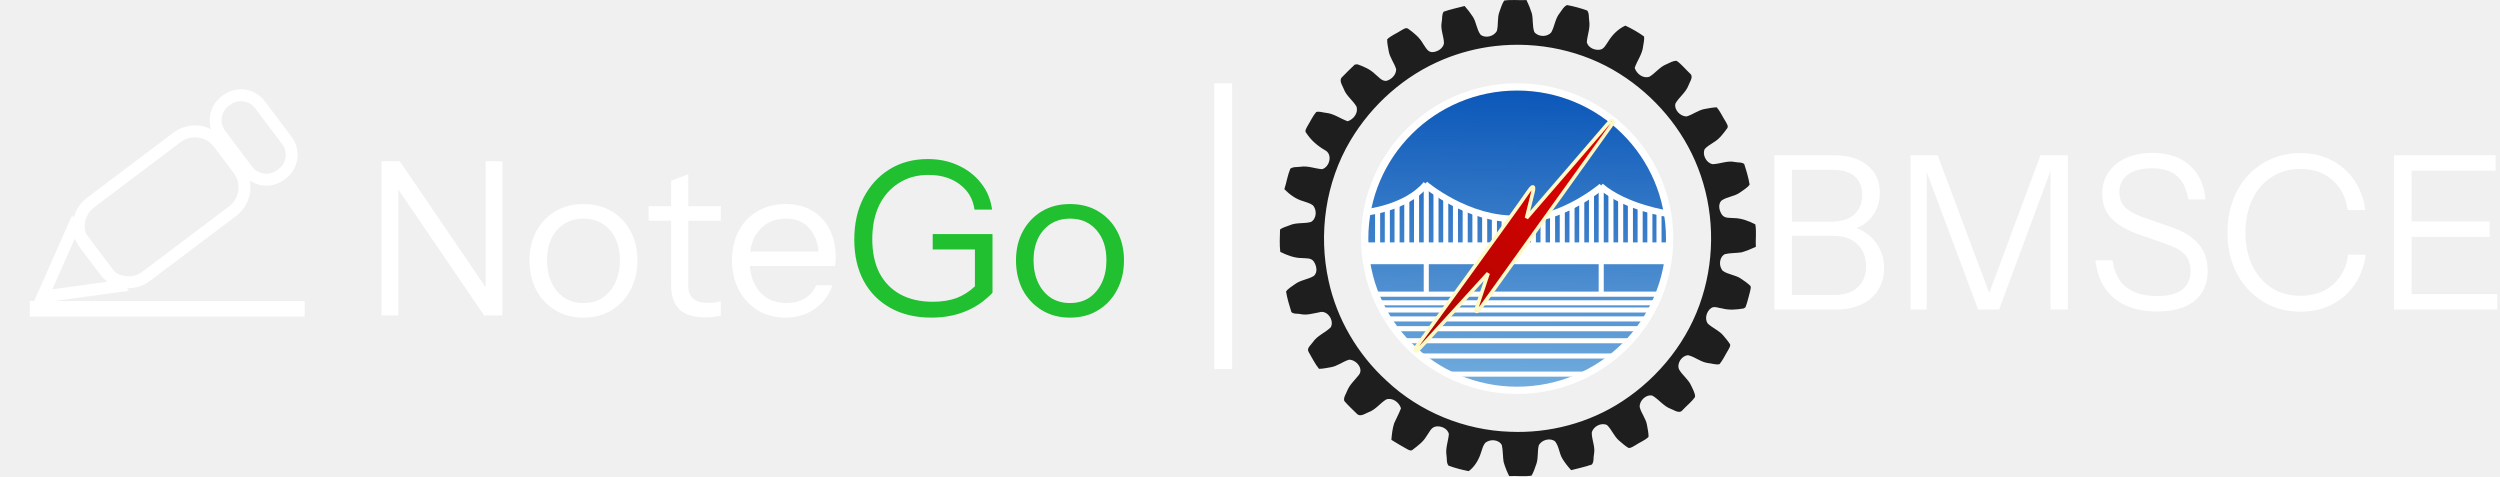
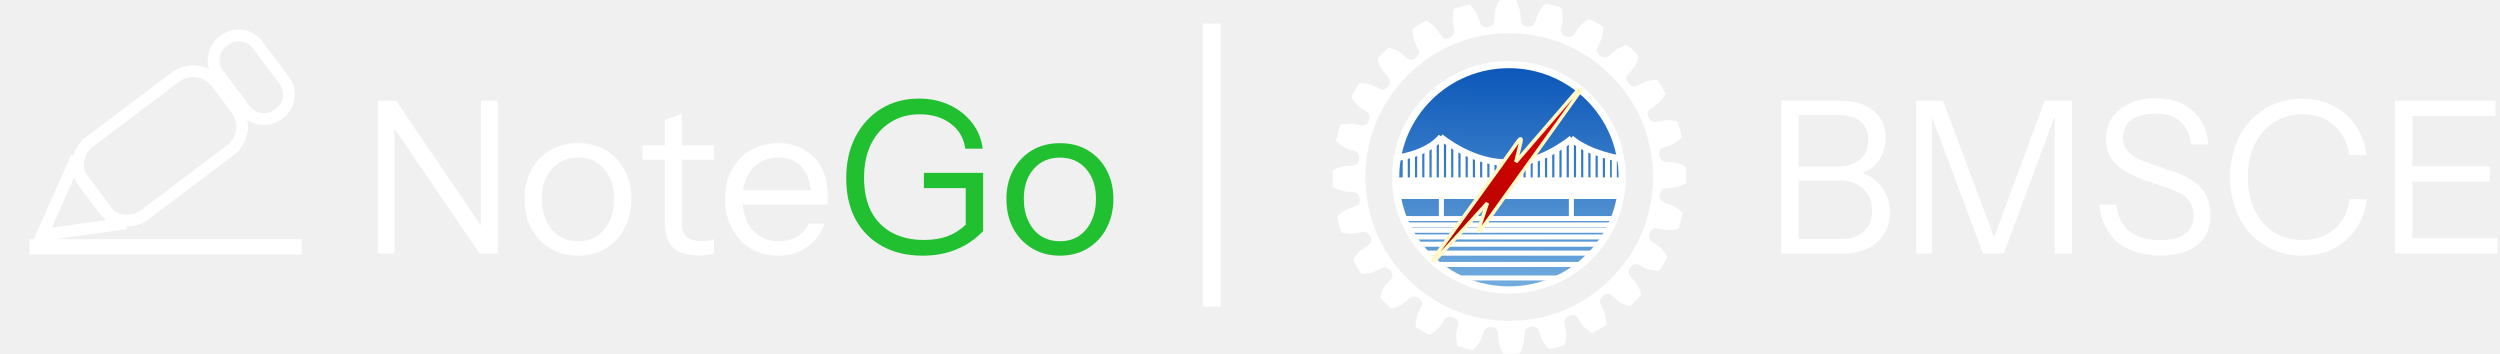
- <svg xmlns="http://www.w3.org/2000/svg" width="420" height="80" viewBox="0 0 420 80" fill="none">
-   <path d="M19.839 48.085L7.154 49.841L12.339 38.132L19.839 48.085Z" stroke="white" stroke-width="2" />
-   <rect x="33.736" y="20.07" width="15.518" height="28.178" rx="5" transform="rotate(53 33.7363 20.0704)" stroke="white" stroke-width="2" />
-   <rect x="41.261" y="14.4" width="15.518" height="8.305" rx="4" transform="rotate(53 41.2607 14.4005)" stroke="white" stroke-width="2" />
-   <rect x="5.511" y="51.068" width="45.176" height="1.613" fill="white" />
-   <rect x="5.511" y="51.068" width="45.176" height="1.613" stroke="white" />
-   <path d="M64.096 53V27.08H67.156L82.024 48.896L81.592 48.968V27.08H84.4V53H81.34L66.472 31.184L66.904 31.112V53H64.096ZM98.02 53.36C96.22 53.36 94.636 52.94 93.268 52.1C91.9 51.26 90.832 50.12 90.064 48.68C89.32 47.216 88.948 45.572 88.948 43.748C88.948 41.9 89.332 40.268 90.1 38.852C90.868 37.436 91.924 36.32 93.268 35.504C94.636 34.688 96.22 34.28 98.02 34.28C99.844 34.28 101.428 34.688 102.772 35.504C104.14 36.32 105.196 37.436 105.94 38.852C106.708 40.268 107.092 41.9 107.092 43.748C107.092 45.572 106.708 47.216 105.94 48.68C105.196 50.12 104.14 51.26 102.772 52.1C101.428 52.94 99.844 53.36 98.02 53.36ZM98.02 50.912C99.268 50.912 100.348 50.612 101.26 50.012C102.172 49.388 102.88 48.536 103.384 47.456C103.888 46.376 104.14 45.128 104.14 43.712C104.14 41.6 103.576 39.908 102.448 38.636C101.344 37.364 99.868 36.728 98.02 36.728C96.196 36.728 94.72 37.364 93.592 38.636C92.464 39.908 91.9 41.6 91.9 43.712C91.9 45.128 92.152 46.376 92.656 47.456C93.16 48.536 93.868 49.388 94.78 50.012C95.716 50.612 96.796 50.912 98.02 50.912ZM118.579 53.324C116.539 53.324 115.051 52.868 114.115 51.956C113.203 51.02 112.747 49.676 112.747 47.924V30.356L115.627 29.276V47.888C115.627 48.92 115.891 49.676 116.419 50.156C116.947 50.636 117.811 50.876 119.011 50.876C119.491 50.876 119.899 50.852 120.235 50.804C120.595 50.732 120.883 50.648 121.099 50.552V53C120.859 53.096 120.511 53.168 120.055 53.216C119.623 53.288 119.131 53.324 118.579 53.324ZM108.967 37.088V34.64H121.099V37.088H108.967ZM131.943 53.36C130.191 53.36 128.643 52.952 127.299 52.136C125.955 51.296 124.899 50.156 124.131 48.716C123.363 47.276 122.979 45.62 122.979 43.748C122.979 41.876 123.351 40.232 124.095 38.816C124.863 37.376 125.931 36.26 127.299 35.468C128.667 34.676 130.239 34.28 132.015 34.28C133.719 34.28 135.195 34.652 136.443 35.396C137.715 36.14 138.687 37.184 139.359 38.528C140.055 39.872 140.403 41.456 140.403 43.28C140.403 43.52 140.391 43.748 140.367 43.964C140.367 44.18 140.343 44.42 140.295 44.684H125.139V42.272H138.531L137.595 43.604C137.595 41.396 137.103 39.704 136.119 38.528C135.159 37.328 133.791 36.728 132.015 36.728C130.191 36.728 128.715 37.364 127.587 38.636C126.483 39.884 125.931 41.576 125.931 43.712C125.931 45.896 126.483 47.648 127.587 48.968C128.715 50.264 130.215 50.912 132.087 50.912C133.263 50.912 134.295 50.66 135.183 50.156C136.071 49.628 136.719 48.884 137.127 47.924H139.863C139.263 49.604 138.255 50.936 136.839 51.92C135.447 52.88 133.815 53.36 131.943 53.36Z" fill="white" />
-   <path d="M156.479 53.36C153.839 53.36 151.547 52.82 149.603 51.74C147.659 50.66 146.159 49.148 145.103 47.204C144.047 45.236 143.519 42.92 143.519 40.256C143.519 37.592 144.035 35.252 145.067 33.236C146.123 31.196 147.575 29.6 149.423 28.448C151.295 27.296 153.443 26.72 155.867 26.72C157.763 26.72 159.479 27.08 161.015 27.8C162.575 28.52 163.847 29.516 164.831 30.788C165.839 32.06 166.451 33.536 166.667 35.216H163.715C163.475 33.44 162.647 32.024 161.231 30.968C159.839 29.912 158.087 29.384 155.975 29.384C154.079 29.384 152.423 29.84 151.007 30.752C149.591 31.64 148.487 32.888 147.695 34.496C146.927 36.104 146.543 38 146.543 40.184C146.543 42.368 146.939 44.252 147.731 45.836C148.547 47.396 149.711 48.596 151.223 49.436C152.759 50.276 154.595 50.696 156.731 50.696C158.195 50.696 159.503 50.492 160.655 50.084C161.807 49.652 162.851 48.992 163.787 48.104L166.739 49.184C165.419 50.576 163.895 51.62 162.167 52.316C160.463 53.012 158.567 53.36 156.479 53.36ZM163.787 49.184V40.796L164.903 41.912H156.695V39.32H166.739V49.184H163.787ZM179.758 53.36C177.958 53.36 176.374 52.94 175.006 52.1C173.638 51.26 172.57 50.12 171.802 48.68C171.058 47.216 170.686 45.572 170.686 43.748C170.686 41.9 171.07 40.268 171.838 38.852C172.606 37.436 173.662 36.32 175.006 35.504C176.374 34.688 177.958 34.28 179.758 34.28C181.582 34.28 183.166 34.688 184.51 35.504C185.878 36.32 186.934 37.436 187.678 38.852C188.446 40.268 188.83 41.9 188.83 43.748C188.83 45.572 188.446 47.216 187.678 48.68C186.934 50.12 185.878 51.26 184.51 52.1C183.166 52.94 181.582 53.36 179.758 53.36ZM179.758 50.912C181.006 50.912 182.086 50.612 182.998 50.012C183.91 49.388 184.618 48.536 185.122 47.456C185.626 46.376 185.878 45.128 185.878 43.712C185.878 41.6 185.314 39.908 184.186 38.636C183.082 37.364 181.606 36.728 179.758 36.728C177.934 36.728 176.458 37.364 175.33 38.636C174.202 39.908 173.638 41.6 173.638 43.712C173.638 45.128 173.89 46.376 174.394 47.456C174.898 48.536 175.606 49.388 176.518 50.012C177.454 50.612 178.534 50.912 179.758 50.912Z" fill="#20C030" />
-   <rect x="204" y="14" width="3" height="48" fill="white" />
-   <path d="M300.04 52V49.552H308.32C309.904 49.552 311.164 49.12 312.1 48.256C313.036 47.392 313.504 46.228 313.504 44.764C313.504 43.204 313.012 41.956 312.028 41.02C311.044 40.084 309.724 39.616 308.068 39.616H300.04V37.24H307.672C309.304 37.24 310.576 36.844 311.488 36.052C312.4 35.26 312.856 34.144 312.856 32.704C312.856 31.36 312.424 30.328 311.56 29.608C310.72 28.888 309.484 28.528 307.852 28.528H300.04V26.08H308.104C310.48 26.08 312.352 26.644 313.72 27.772C315.112 28.9 315.808 30.436 315.808 32.38C315.808 33.604 315.532 34.696 314.98 35.656C314.428 36.616 313.672 37.372 312.712 37.924C311.752 38.452 310.648 38.716 309.4 38.716L309.58 37.96C310.9 37.96 312.076 38.272 313.108 38.896C314.164 39.52 314.992 40.372 315.592 41.452C316.216 42.508 316.528 43.72 316.528 45.088C316.528 46.456 316.192 47.668 315.52 48.724C314.872 49.756 313.948 50.56 312.748 51.136C311.548 51.712 310.156 52 308.572 52H300.04ZM298.096 52V26.08H301.048V52H298.096ZM320.983 52V26.08H325.519L334.879 51.064H333.511L342.799 26.08H347.407V52H344.491V27.628H344.887L335.851 52H332.323L323.287 27.844H323.683V52H320.983ZM362.392 52.324C359.368 52.324 356.956 51.58 355.156 50.092C353.38 48.604 352.336 46.48 352.024 43.72H354.904C355.168 45.712 355.924 47.212 357.172 48.22C358.42 49.228 360.148 49.732 362.356 49.732C364.228 49.732 365.632 49.384 366.568 48.688C367.528 47.968 368.008 46.924 368.008 45.556C368.008 44.38 367.684 43.444 367.036 42.748C366.388 42.052 365.38 41.476 364.012 41.02L359.656 39.508C357.448 38.74 355.816 37.816 354.76 36.736C353.704 35.632 353.176 34.24 353.176 32.56C353.176 31.168 353.524 29.968 354.22 28.96C354.916 27.928 355.9 27.124 357.172 26.548C358.444 25.972 359.92 25.684 361.6 25.684C364.192 25.684 366.268 26.368 367.828 27.736C369.388 29.08 370.288 31 370.528 33.496H367.648C367.336 31.696 366.688 30.376 365.704 29.536C364.744 28.696 363.352 28.276 361.528 28.276C359.8 28.276 358.456 28.624 357.496 29.32C356.536 30.016 356.056 31 356.056 32.272C356.056 33.352 356.392 34.216 357.064 34.864C357.736 35.512 358.78 36.076 360.196 36.556L364.84 38.176C366.856 38.872 368.368 39.82 369.376 41.02C370.384 42.196 370.888 43.696 370.888 45.52C370.888 47.68 370.144 49.36 368.656 50.56C367.192 51.736 365.104 52.324 362.392 52.324ZM386.49 52.36C384.714 52.36 383.07 52.036 381.558 51.388C380.07 50.716 378.774 49.792 377.67 48.616C376.566 47.416 375.714 46.012 375.114 44.404C374.514 42.772 374.214 40.984 374.214 39.04C374.214 37.096 374.514 35.32 375.114 33.712C375.714 32.08 376.554 30.676 377.634 29.5C378.738 28.3 380.034 27.376 381.522 26.728C383.034 26.056 384.678 25.72 386.454 25.72C388.398 25.72 390.138 26.116 391.674 26.908C393.234 27.7 394.506 28.816 395.49 30.256C396.498 31.696 397.122 33.376 397.362 35.296H394.41C394.122 33.16 393.27 31.48 391.854 30.256C390.462 29.008 388.674 28.384 386.49 28.384C384.642 28.384 383.022 28.84 381.63 29.752C380.238 30.64 379.158 31.888 378.39 33.496C377.622 35.08 377.238 36.928 377.238 39.04C377.238 41.152 377.622 43.012 378.39 44.62C379.158 46.204 380.238 47.452 381.63 48.364C383.022 49.252 384.63 49.696 386.454 49.696C388.686 49.696 390.51 49.072 391.926 47.824C393.366 46.576 394.218 44.896 394.482 42.784H397.434C397.194 44.704 396.57 46.384 395.562 47.824C394.578 49.264 393.306 50.38 391.746 51.172C390.21 51.964 388.458 52.36 386.49 52.36ZM402.194 52V26.08H405.146V52H402.194ZM403.706 52V49.408H419.546V52H403.706ZM403.706 39.796V37.204H418.25V39.796H403.706ZM403.706 28.672V26.08H419.258V28.672H403.706Z" fill="white" />
-   <path d="M252.701 0.098C253.922 -0.106 255.204 0.084 256.452 0.009C256.805 0.729 257.104 1.475 257.348 2.242C257.599 3.266 257.402 4.385 257.769 5.39C258.433 6.224 259.953 6.272 260.625 5.417C261.188 4.399 261.263 3.157 262.002 2.235C262.389 1.753 262.674 1.102 263.264 0.851C264.411 1.061 265.55 1.373 266.65 1.767C267.023 2.255 266.887 2.934 266.989 3.503C267.185 4.731 266.67 5.898 266.582 7.099C266.819 8.022 267.891 8.477 268.773 8.348C269.479 8.259 269.764 7.533 270.137 7.038C270.822 5.885 271.846 4.847 273.061 4.304C274.153 4.82 275.225 5.417 276.202 6.129C276.284 6.679 276.114 7.221 276.046 7.764C275.917 9.101 275.042 10.166 274.628 11.407C274.947 12.405 276.046 13.26 277.111 12.886C278.115 12.283 278.821 11.251 279.927 10.81C280.497 10.58 281.046 10.186 281.677 10.22C282.512 10.804 283.149 11.624 283.889 12.317C284.595 12.873 283.882 13.714 283.665 14.345C283.217 15.546 282.098 16.299 281.474 17.385C281.202 18.45 282.308 19.583 283.367 19.556C284.432 19.237 285.32 18.484 286.433 18.3C287.084 18.192 287.736 18.043 288.401 18.029C289.032 18.735 289.384 19.63 289.907 20.417C290.07 20.763 290.436 21.191 290.165 21.564C289.52 22.425 288.876 23.335 287.932 23.884C287.397 24.278 286.738 24.569 286.345 25.126C285.999 26.109 286.677 27.344 287.681 27.582C288.971 27.555 290.212 26.93 291.501 27.222C292.003 27.337 292.621 27.209 293.028 27.555C293.401 28.688 293.74 29.841 293.937 31.015C293.53 31.584 292.885 31.917 292.336 32.331C291.393 33.023 290.124 33.036 289.181 33.715C288.584 34.386 288.835 35.425 289.303 36.089C289.751 36.714 290.612 36.571 291.284 36.639C292.553 36.653 293.781 37.114 294.893 37.691C295.117 38.919 294.907 40.208 294.982 41.463C294.208 41.829 293.414 42.155 292.593 42.392C291.657 42.535 290.694 42.48 289.771 42.697C288.794 43.22 288.706 44.767 289.459 45.527C290.368 46.137 291.535 46.185 292.444 46.789C292.98 47.148 293.509 47.508 293.984 47.949C294.283 48.2 294.039 48.641 294.011 48.966C293.76 49.855 293.577 50.771 293.238 51.626C293.163 51.673 293.007 51.775 292.933 51.823C291.745 52.019 290.504 52.135 289.323 51.816C288.699 51.762 287.96 51.341 287.403 51.809C286.684 52.372 286.365 53.526 286.874 54.326C287.688 55.12 288.835 55.514 289.554 56.416C289.934 56.877 290.334 57.332 290.653 57.84C290.755 58.193 290.47 58.499 290.334 58.811C289.846 59.598 289.466 60.459 288.882 61.178C288.245 61.321 287.593 61.05 286.956 60.995C285.734 60.846 284.791 59.957 283.611 59.679C282.539 59.733 281.684 61.016 282.064 62.027C282.607 63.031 283.624 63.696 284.099 64.747C284.357 65.371 284.791 65.975 284.771 66.681C284.208 67.515 283.367 68.139 282.681 68.886C282.132 69.598 281.29 68.886 280.66 68.675C279.452 68.221 278.699 67.095 277.606 66.47C276.555 66.199 275.395 67.312 275.469 68.377C275.727 69.456 276.535 70.331 276.704 71.444C276.806 72.088 276.969 72.739 276.955 73.397C276.324 74.015 275.463 74.306 274.743 74.802C274.37 74.978 273.997 75.344 273.556 75.236C272.986 74.89 272.484 74.429 271.982 74.001C271.141 73.275 270.774 72.169 269.981 71.409C269.011 70.928 267.64 71.64 267.416 72.692C267.409 73.899 268.034 75.053 267.796 76.267C267.66 76.844 267.823 77.543 267.443 78.038C266.304 78.438 265.116 78.676 263.956 78.988C263.4 78.391 262.898 77.733 262.47 77.041C261.941 76.145 261.914 75.005 261.269 74.171C260.455 73.486 258.963 73.886 258.515 74.829C258.264 75.82 258.447 76.878 258.135 77.862C257.898 78.554 257.674 79.259 257.307 79.904C256.079 80.107 254.79 79.91 253.542 79.985C253.162 79.219 252.836 78.425 252.606 77.597C252.456 76.668 252.517 75.704 252.307 74.781C251.805 73.798 250.251 73.716 249.485 74.442C249.139 74.876 249.017 75.446 248.833 75.962C248.474 77.176 247.761 78.404 246.744 79.151C245.597 78.933 244.451 78.628 243.352 78.228C242.972 77.746 243.107 77.075 243.012 76.511C242.809 75.284 243.318 74.103 243.413 72.895C243.175 71.979 242.103 71.511 241.221 71.654C240.394 71.783 240.115 72.692 239.654 73.269C239.118 74.218 238.216 74.863 237.368 75.521C237.062 75.853 236.648 75.582 236.336 75.419C235.454 74.938 234.6 74.415 233.751 73.893C233.833 72.956 233.928 72 234.22 71.104C234.586 70.263 235.041 69.456 235.366 68.594C235.061 67.59 233.935 66.735 232.87 67.115C231.838 67.753 231.106 68.825 229.932 69.245C229.314 69.483 228.487 70.141 227.917 69.476C227.218 68.784 226.485 68.112 225.841 67.366C225.664 66.776 226.126 66.206 226.322 65.663C226.736 64.625 227.591 63.879 228.263 63.024C229.165 61.959 227.815 60.385 226.621 60.432C225.563 60.765 224.667 61.525 223.554 61.701C222.903 61.809 222.252 61.959 221.594 61.965C220.895 61.111 220.427 60.093 219.864 59.157C219.443 58.485 220.244 57.976 220.569 57.474C221.316 56.361 222.638 55.907 223.568 54.984C224.206 53.831 222.971 51.999 221.614 52.474C220.576 52.657 219.538 53.003 218.48 52.766C217.984 52.65 217.353 52.806 216.953 52.426C216.6 51.3 216.254 50.154 216.058 48.98C216.431 48.444 217.034 48.125 217.55 47.745C218.48 47.04 219.694 46.965 220.685 46.382C221.444 45.785 221.18 44.604 220.698 43.912C220.25 43.288 219.402 43.423 218.731 43.356C217.448 43.356 216.22 42.874 215.087 42.318C214.938 41.083 215.019 39.814 215.047 38.566C215.508 38.186 216.132 38.077 216.675 37.84C217.794 37.345 219.056 37.609 220.223 37.297C221.2 36.782 221.288 35.235 220.549 34.481C220.06 34.122 219.457 33.986 218.893 33.783C217.686 33.444 216.641 32.663 215.773 31.781C216.139 30.642 216.315 29.447 216.77 28.348C217.265 27.975 217.944 28.104 218.52 28.009C219.735 27.826 220.902 28.328 222.109 28.423C223.412 28.057 223.921 25.886 222.591 25.227C221.349 24.508 220.257 23.572 219.47 22.364C219.111 22.005 219.484 21.544 219.647 21.198C220.142 20.404 220.522 19.529 221.126 18.816C221.662 18.674 222.225 18.904 222.767 18.959C224.104 19.081 225.176 19.949 226.411 20.37C227.408 20.044 228.249 18.952 227.883 17.887C227.259 16.835 226.173 16.109 225.746 14.929C225.515 14.318 224.857 13.483 225.508 12.914C226.207 12.222 226.879 11.502 227.612 10.844C227.72 10.831 227.944 10.81 228.053 10.804C229.138 11.184 230.224 11.659 231.051 12.479C231.608 12.914 232.096 13.619 232.87 13.592C233.751 13.389 234.559 12.581 234.559 11.638C234.247 10.566 233.473 9.671 233.297 8.558C233.195 7.907 233.026 7.262 233.046 6.604C233.718 5.953 234.633 5.62 235.407 5.105C235.753 4.942 236.18 4.548 236.574 4.833C237.53 5.518 238.48 6.285 239.064 7.33C239.498 7.913 239.864 8.863 240.753 8.748C241.554 8.673 242.415 8.137 242.585 7.303C242.585 6.102 241.961 4.949 242.198 3.734C242.334 3.157 242.178 2.465 242.537 1.963C243.684 1.556 244.878 1.319 246.052 1.007C246.554 1.57 247.022 2.174 247.436 2.811C248.04 3.734 248.06 4.942 248.732 5.824C249.546 6.502 251.025 6.109 251.479 5.172C251.751 4.128 251.52 3.001 251.907 1.97C252.144 1.339 252.327 0.668 252.701 0.098ZM251.161 7.737C248.189 8.083 245.251 8.836 242.483 9.983C235.984 12.663 230.461 17.575 226.872 23.606C222.693 30.621 221.451 39.244 223.208 47.196C224.606 53.621 228.093 59.537 232.944 63.967C238.514 69.218 246.045 72.285 253.691 72.536C260.313 72.821 267.036 71.043 272.579 67.393C278.821 63.295 283.726 57.087 285.951 49.93C288.177 42.881 287.953 35.065 285.253 28.179C282.729 21.672 277.986 16.102 272.097 12.391C265.924 8.497 258.4 6.903 251.161 7.737Z" fill="#1F1E1E" />
-   <path d="M258.027 19.467C258.258 19.223 258.502 18.992 258.753 18.769C258.848 19.169 258.936 19.569 259.031 19.969C259.262 19.576 259.513 19.196 259.798 18.843C260.008 19.264 260.245 19.678 260.469 20.091C260.001 20.532 259.452 20.478 259.004 20.051C258.95 20.132 258.834 20.295 258.78 20.377C258.461 20.234 258.149 20.098 257.83 19.969C257.884 19.84 257.979 19.59 258.027 19.467ZM258.312 19.59C258.407 19.705 258.407 19.705 258.312 19.59ZM259.56 19.8C260.272 19.433 259.587 20.6 259.56 19.8Z" fill="#FAFCFD" />
-   <path d="M253.596 43.77L253.643 43.776L253.976 43.803C252.944 45.405 251.757 46.897 250.678 48.471L250.638 48.736C250.631 48.817 250.624 48.98 250.617 49.061C250.529 49.048 250.353 49.034 250.264 49.021C250 49.38 249.749 49.747 249.505 50.12C249.627 50.14 249.871 50.188 249.993 50.215L249.966 50.255C249.81 50.466 249.64 50.663 249.464 50.859C249.477 50.69 249.498 50.344 249.505 50.167C249.145 50.541 248.826 50.961 248.65 51.456C248.528 51.477 248.283 51.517 248.161 51.538H248.046C249.925 48.973 251.75 46.361 253.596 43.77Z" fill="#FAFCFD" />
-   <path d="M254.879 14.602C269.032 14.602 280.497 26.014 280.497 40.092C280.497 54.163 269.032 65.575 254.879 65.575C240.733 65.575 229.268 54.163 229.268 40.092C229.268 26.014 240.733 14.602 254.879 14.602Z" fill="url(#paint0_linear_0_1)" />
-   <mask id="mask0_0_1" style="mask-type:luminance" maskUnits="userSpaceOnUse" x="229" y="14" width="52" height="52">
-     <path d="M254.879 14.602C269.032 14.602 280.497 26.014 280.497 40.092C280.497 54.163 269.032 65.575 254.879 65.575C240.733 65.575 229.268 54.163 229.268 40.092C229.268 26.014 240.733 14.602 254.879 14.602Z" fill="white" />
+ <svg xmlns="http://www.w3.org/2000/svg" width="424" height="60" viewBox="0 0 424 60" fill="none">
+   <path d="M19.839 38.085L7.154 39.841L12.339 28.131L19.839 38.085Z" stroke="white" stroke-width="2" />
+   <rect x="33.736" y="10.07" width="15.518" height="28.178" rx="5" transform="rotate(53 33.7363 10.0704)" stroke="white" stroke-width="2" />
+   <rect x="41.261" y="4.4" width="15.518" height="8.305" rx="4" transform="rotate(53 41.2607 4.40045)" stroke="white" stroke-width="2" />
+   <rect x="5.511" y="41.068" width="45.176" height="1.613" fill="white" />
+   <rect x="5.511" y="41.068" width="45.176" height="1.613" stroke="white" />
+   <path d="M64.096 43V17.08H67.156L82.024 38.896L81.592 38.968V17.08H84.4V43H81.34L66.472 21.184L66.904 21.112V43H64.096ZM98.02 43.36C96.22 43.36 94.636 42.94 93.268 42.1C91.9 41.26 90.832 40.12 90.064 38.68C89.32 37.216 88.948 35.572 88.948 33.748C88.948 31.9 89.332 30.268 90.1 28.852C90.868 27.436 91.924 26.32 93.268 25.504C94.636 24.688 96.22 24.28 98.02 24.28C99.844 24.28 101.428 24.688 102.772 25.504C104.14 26.32 105.196 27.436 105.94 28.852C106.708 30.268 107.092 31.9 107.092 33.748C107.092 35.572 106.708 37.216 105.94 38.68C105.196 40.12 104.14 41.26 102.772 42.1C101.428 42.94 99.844 43.36 98.02 43.36ZM98.02 40.912C99.268 40.912 100.348 40.612 101.26 40.012C102.172 39.388 102.88 38.536 103.384 37.456C103.888 36.376 104.14 35.128 104.14 33.712C104.14 31.6 103.576 29.908 102.448 28.636C101.344 27.364 99.868 26.728 98.02 26.728C96.196 26.728 94.72 27.364 93.592 28.636C92.464 29.908 91.9 31.6 91.9 33.712C91.9 35.128 92.152 36.376 92.656 37.456C93.16 38.536 93.868 39.388 94.78 40.012C95.716 40.612 96.796 40.912 98.02 40.912ZM118.579 43.324C116.539 43.324 115.051 42.868 114.115 41.956C113.203 41.02 112.747 39.676 112.747 37.924V20.356L115.627 19.276V37.888C115.627 38.92 115.891 39.676 116.419 40.156C116.947 40.636 117.811 40.876 119.011 40.876C119.491 40.876 119.899 40.852 120.235 40.804C120.595 40.732 120.883 40.648 121.099 40.552V43C120.859 43.096 120.511 43.168 120.055 43.216C119.623 43.288 119.131 43.324 118.579 43.324ZM108.967 27.088V24.64H121.099V27.088H108.967ZM131.943 43.36C130.191 43.36 128.643 42.952 127.299 42.136C125.955 41.296 124.899 40.156 124.131 38.716C123.363 37.276 122.979 35.62 122.979 33.748C122.979 31.876 123.351 30.232 124.095 28.816C124.863 27.376 125.931 26.26 127.299 25.468C128.667 24.676 130.239 24.28 132.015 24.28C133.719 24.28 135.195 24.652 136.443 25.396C137.715 26.14 138.687 27.184 139.359 28.528C140.055 29.872 140.403 31.456 140.403 33.28C140.403 33.52 140.391 33.748 140.367 33.964C140.367 34.18 140.343 34.42 140.295 34.684H125.139V32.272H138.531L137.595 33.604C137.595 31.396 137.103 29.704 136.119 28.528C135.159 27.328 133.791 26.728 132.015 26.728C130.191 26.728 128.715 27.364 127.587 28.636C126.483 29.884 125.931 31.576 125.931 33.712C125.931 35.896 126.483 37.648 127.587 38.968C128.715 40.264 130.215 40.912 132.087 40.912C133.263 40.912 134.295 40.66 135.183 40.156C136.071 39.628 136.719 38.884 137.127 37.924H139.863C139.263 39.604 138.255 40.936 136.839 41.92C135.447 42.88 133.815 43.36 131.943 43.36Z" fill="white" />
+   <path d="M156.479 43.36C153.839 43.36 151.547 42.82 149.603 41.74C147.659 40.66 146.159 39.148 145.103 37.204C144.047 35.236 143.519 32.92 143.519 30.256C143.519 27.592 144.035 25.252 145.067 23.236C146.123 21.196 147.575 19.6 149.423 18.448C151.295 17.296 153.443 16.72 155.867 16.72C157.763 16.72 159.479 17.08 161.015 17.8C162.575 18.52 163.847 19.516 164.831 20.788C165.839 22.06 166.451 23.536 166.667 25.216H163.715C163.475 23.44 162.647 22.024 161.231 20.968C159.839 19.912 158.087 19.384 155.975 19.384C154.079 19.384 152.423 19.84 151.007 20.752C149.591 21.64 148.487 22.888 147.695 24.496C146.927 26.104 146.543 28 146.543 30.184C146.543 32.368 146.939 34.252 147.731 35.836C148.547 37.396 149.711 38.596 151.223 39.436C152.759 40.276 154.595 40.696 156.731 40.696C158.195 40.696 159.503 40.492 160.655 40.084C161.807 39.652 162.851 38.992 163.787 38.104L166.739 39.184C165.419 40.576 163.895 41.62 162.167 42.316C160.463 43.012 158.567 43.36 156.479 43.36ZM163.787 39.184V30.796L164.903 31.912H156.695V29.32H166.739V39.184H163.787ZM179.758 43.36C177.958 43.36 176.374 42.94 175.006 42.1C173.638 41.26 172.57 40.12 171.802 38.68C171.058 37.216 170.686 35.572 170.686 33.748C170.686 31.9 171.07 30.268 171.838 28.852C172.606 27.436 173.662 26.32 175.006 25.504C176.374 24.688 177.958 24.28 179.758 24.28C181.582 24.28 183.166 24.688 184.51 25.504C185.878 26.32 186.934 27.436 187.678 28.852C188.446 30.268 188.83 31.9 188.83 33.748C188.83 35.572 188.446 37.216 187.678 38.68C186.934 40.12 185.878 41.26 184.51 42.1C183.166 42.94 181.582 43.36 179.758 43.36ZM179.758 40.912C181.006 40.912 182.086 40.612 182.998 40.012C183.91 39.388 184.618 38.536 185.122 37.456C185.626 36.376 185.878 35.128 185.878 33.712C185.878 31.6 185.314 29.908 184.186 28.636C183.082 27.364 181.606 26.728 179.758 26.728C177.934 26.728 176.458 27.364 175.33 28.636C174.202 29.908 173.638 31.6 173.638 33.712C173.638 35.128 173.89 36.376 174.394 37.456C174.898 38.536 175.606 39.388 176.518 40.012C177.454 40.612 178.534 40.912 179.758 40.912Z" fill="#20C030" />
+   <rect x="204" y="4" width="3" height="48" fill="white" />
+   <path d="M304.04 43V40.552H312.32C313.904 40.552 315.164 40.12 316.1 39.256C317.036 38.392 317.504 37.228 317.504 35.764C317.504 34.204 317.012 32.956 316.028 32.02C315.044 31.084 313.724 30.616 312.068 30.616H304.04V28.24H311.672C313.304 28.24 314.576 27.844 315.488 27.052C316.4 26.26 316.856 25.144 316.856 23.704C316.856 22.36 316.424 21.328 315.56 20.608C314.72 19.888 313.484 19.528 311.852 19.528H304.04V17.08H312.104C314.48 17.08 316.352 17.644 317.72 18.772C319.112 19.9 319.808 21.436 319.808 23.38C319.808 24.604 319.532 25.696 318.98 26.656C318.428 27.616 317.672 28.372 316.712 28.924C315.752 29.452 314.648 29.716 313.4 29.716L313.58 28.96C314.9 28.96 316.076 29.272 317.108 29.896C318.164 30.52 318.992 31.372 319.592 32.452C320.216 33.508 320.528 34.72 320.528 36.088C320.528 37.456 320.192 38.668 319.52 39.724C318.872 40.756 317.948 41.56 316.748 42.136C315.548 42.712 314.156 43 312.572 43H304.04ZM302.096 43V17.08H305.048V43H302.096ZM324.983 43V17.08H329.519L338.879 42.064H337.511L346.799 17.08H351.407V43H348.491V18.628H348.887L339.851 43H336.323L327.287 18.844H327.683V43H324.983ZM366.392 43.324C363.368 43.324 360.956 42.58 359.156 41.092C357.38 39.604 356.336 37.48 356.024 34.72H358.904C359.168 36.712 359.924 38.212 361.172 39.22C362.42 40.228 364.148 40.732 366.356 40.732C368.228 40.732 369.632 40.384 370.568 39.688C371.528 38.968 372.008 37.924 372.008 36.556C372.008 35.38 371.684 34.444 371.036 33.748C370.388 33.052 369.38 32.476 368.012 32.02L363.656 30.508C361.448 29.74 359.816 28.816 358.76 27.736C357.704 26.632 357.176 25.24 357.176 23.56C357.176 22.168 357.524 20.968 358.22 19.96C358.916 18.928 359.9 18.124 361.172 17.548C362.444 16.972 363.92 16.684 365.6 16.684C368.192 16.684 370.268 17.368 371.828 18.736C373.388 20.08 374.288 22 374.528 24.496H371.648C371.336 22.696 370.688 21.376 369.704 20.536C368.744 19.696 367.352 19.276 365.528 19.276C363.8 19.276 362.456 19.624 361.496 20.32C360.536 21.016 360.056 22 360.056 23.272C360.056 24.352 360.392 25.216 361.064 25.864C361.736 26.512 362.78 27.076 364.196 27.556L368.84 29.176C370.856 29.872 372.368 30.82 373.376 32.02C374.384 33.196 374.888 34.696 374.888 36.52C374.888 38.68 374.144 40.36 372.656 41.56C371.192 42.736 369.104 43.324 366.392 43.324ZM390.49 43.36C388.714 43.36 387.07 43.036 385.558 42.388C384.07 41.716 382.774 40.792 381.67 39.616C380.566 38.416 379.714 37.012 379.114 35.404C378.514 33.772 378.214 31.984 378.214 30.04C378.214 28.096 378.514 26.32 379.114 24.712C379.714 23.08 380.554 21.676 381.634 20.5C382.738 19.3 384.034 18.376 385.522 17.728C387.034 17.056 388.678 16.72 390.454 16.72C392.398 16.72 394.138 17.116 395.674 17.908C397.234 18.7 398.506 19.816 399.49 21.256C400.498 22.696 401.122 24.376 401.362 26.296H398.41C398.122 24.16 397.27 22.48 395.854 21.256C394.462 20.008 392.674 19.384 390.49 19.384C388.642 19.384 387.022 19.84 385.63 20.752C384.238 21.64 383.158 22.888 382.39 24.496C381.622 26.08 381.238 27.928 381.238 30.04C381.238 32.152 381.622 34.012 382.39 35.62C383.158 37.204 384.238 38.452 385.63 39.364C387.022 40.252 388.63 40.696 390.454 40.696C392.686 40.696 394.51 40.072 395.926 38.824C397.366 37.576 398.218 35.896 398.482 33.784H401.434C401.194 35.704 400.57 37.384 399.562 38.824C398.578 40.264 397.306 41.38 395.746 42.172C394.21 42.964 392.458 43.36 390.49 43.36ZM406.194 43V17.08H409.146V43H406.194ZM407.706 43V40.408H423.546V43H407.706ZM407.706 30.796V28.204H422.25V30.796H407.706ZM407.706 19.672V17.08H423.258V19.672H407.706Z" fill="white" />
+   <path d="M254.275 0.073C255.191 -0.079 256.153 0.063 257.089 0.007C257.354 0.546 257.578 1.106 257.761 1.681C257.949 2.45 257.802 3.289 258.076 4.042C258.575 4.668 259.715 4.704 260.219 4.063C260.641 3.299 260.697 2.368 261.252 1.676C261.542 1.315 261.755 0.826 262.198 0.638C263.058 0.796 263.913 1.03 264.737 1.325C265.017 1.691 264.915 2.2 264.992 2.628C265.139 3.549 264.752 4.424 264.686 5.324C264.864 6.016 265.668 6.357 266.33 6.261C266.859 6.195 267.073 5.65 267.353 5.279C267.866 4.414 268.635 3.635 269.546 3.228C270.365 3.615 271.169 4.063 271.902 4.597C271.963 5.009 271.835 5.416 271.785 5.823C271.688 6.826 271.031 7.624 270.721 8.556C270.96 9.304 271.785 9.945 272.583 9.665C273.336 9.212 273.866 8.439 274.695 8.108C275.123 7.935 275.535 7.64 276.008 7.665C276.634 8.103 277.112 8.718 277.667 9.237C278.196 9.655 277.662 10.286 277.499 10.759C277.163 11.659 276.323 12.224 275.855 13.038C275.652 13.837 276.481 14.687 277.275 14.667C278.074 14.428 278.74 13.863 279.575 13.725C280.063 13.644 280.552 13.532 281.05 13.522C281.524 14.051 281.788 14.723 282.18 15.313C282.302 15.572 282.577 15.893 282.373 16.173C281.89 16.819 281.407 17.501 280.699 17.913C280.297 18.208 279.804 18.427 279.509 18.844C279.249 19.582 279.758 20.508 280.511 20.686C281.478 20.666 282.409 20.198 283.376 20.417C283.752 20.503 284.215 20.406 284.521 20.666C284.801 21.516 285.055 22.381 285.203 23.261C284.897 23.688 284.414 23.938 284.002 24.248C283.294 24.767 282.343 24.777 281.636 25.286C281.188 25.79 281.376 26.568 281.727 27.067C282.063 27.535 282.709 27.428 283.213 27.479C284.165 27.489 285.086 27.835 285.92 28.268C286.088 29.189 285.93 30.156 285.986 31.097C285.406 31.372 284.811 31.616 284.195 31.794C283.493 31.901 282.77 31.86 282.078 32.023C281.346 32.415 281.279 33.575 281.844 34.145C282.526 34.603 283.401 34.639 284.083 35.091C284.485 35.361 284.882 35.631 285.238 35.962C285.462 36.15 285.279 36.481 285.259 36.725C285.07 37.391 284.933 38.078 284.678 38.719C284.623 38.755 284.505 38.831 284.449 38.867C283.559 39.015 282.628 39.101 281.742 38.862C281.274 38.821 280.72 38.506 280.302 38.857C279.763 39.279 279.524 40.144 279.906 40.745C280.516 41.34 281.376 41.635 281.915 42.312C282.2 42.658 282.501 42.999 282.74 43.38C282.816 43.645 282.602 43.874 282.501 44.108C282.134 44.698 281.849 45.344 281.412 45.884C280.933 45.991 280.445 45.787 279.967 45.746C279.051 45.635 278.343 44.968 277.458 44.759C276.654 44.8 276.013 45.762 276.298 46.52C276.705 47.273 277.468 47.772 277.824 48.56C278.018 49.029 278.343 49.481 278.328 50.011C277.906 50.636 277.275 51.105 276.761 51.664C276.349 52.199 275.718 51.664 275.245 51.507C274.339 51.166 273.774 50.321 272.955 49.853C272.166 49.649 271.296 50.484 271.352 51.283C271.545 52.092 272.151 52.748 272.278 53.583C272.354 54.066 272.477 54.554 272.466 55.048C271.993 55.511 271.347 55.73 270.808 56.101C270.528 56.234 270.248 56.508 269.917 56.427C269.49 56.167 269.113 55.822 268.737 55.501C268.106 54.956 267.831 54.127 267.236 53.557C266.508 53.196 265.48 53.73 265.312 54.519C265.307 55.425 265.775 56.29 265.597 57.2C265.495 57.633 265.617 58.157 265.332 58.529C264.478 58.829 263.587 59.007 262.717 59.241C262.3 58.793 261.923 58.3 261.603 57.781C261.206 57.109 261.185 56.254 260.702 55.628C260.091 55.114 258.972 55.414 258.636 56.122C258.448 56.865 258.585 57.658 258.351 58.396C258.173 58.915 258.005 59.444 257.73 59.928C256.809 60.08 255.843 59.933 254.906 59.989C254.621 59.414 254.377 58.819 254.204 58.198C254.092 57.501 254.138 56.778 253.98 56.086C253.604 55.348 252.439 55.287 251.864 55.832C251.604 56.157 251.512 56.585 251.375 56.971C251.105 57.882 250.571 58.803 249.808 59.363C248.948 59.2 248.088 58.971 247.264 58.671C246.979 58.31 247.08 57.806 247.009 57.384C246.857 56.463 247.238 55.577 247.309 54.672C247.131 53.985 246.327 53.633 245.666 53.74C245.045 53.837 244.837 54.519 244.491 54.951C244.089 55.664 243.412 56.147 242.776 56.641C242.547 56.89 242.236 56.687 242.002 56.564C241.341 56.203 240.7 55.811 240.064 55.419C240.125 54.717 240.196 54 240.415 53.328C240.689 52.697 241.03 52.092 241.275 51.446C241.046 50.692 240.201 50.051 239.402 50.336C238.629 50.815 238.079 51.618 237.199 51.934C236.736 52.112 236.115 52.606 235.688 52.107C235.164 51.588 234.614 51.084 234.131 50.525C233.998 50.082 234.344 49.654 234.492 49.247C234.802 48.469 235.443 47.909 235.947 47.268C236.624 46.469 235.611 45.288 234.716 45.324C233.922 45.574 233.25 46.143 232.416 46.276C231.927 46.357 231.439 46.469 230.945 46.474C230.421 45.833 230.07 45.07 229.648 44.367C229.332 43.864 229.933 43.482 230.177 43.106C230.737 42.271 231.729 41.93 232.426 41.238C232.904 40.373 231.978 38.999 230.961 39.355C230.182 39.493 229.403 39.752 228.61 39.574C228.238 39.488 227.765 39.605 227.465 39.32C227.2 38.475 226.941 37.615 226.793 36.735C227.073 36.333 227.526 36.094 227.913 35.809C228.61 35.28 229.521 35.224 230.263 34.786C230.833 34.338 230.635 33.453 230.274 32.934C229.938 32.466 229.302 32.568 228.798 32.517C227.836 32.517 226.915 32.155 226.066 31.738C225.954 30.812 226.015 29.861 226.035 28.924C226.381 28.639 226.849 28.558 227.256 28.38C228.096 28.008 229.042 28.207 229.917 27.973C230.65 27.586 230.716 26.426 230.162 25.861C229.795 25.591 229.342 25.49 228.92 25.337C228.014 25.083 227.231 24.497 226.579 23.836C226.854 22.981 226.986 22.086 227.327 21.261C227.699 20.981 228.208 21.078 228.64 21.007C229.551 20.869 230.426 21.246 231.332 21.317C232.309 21.042 232.691 19.414 231.693 18.921C230.762 18.381 229.943 17.679 229.353 16.773C229.083 16.504 229.363 16.158 229.485 15.898C229.856 15.303 230.141 14.646 230.594 14.112C230.996 14.005 231.418 14.178 231.826 14.219C232.828 14.31 233.632 14.962 234.558 15.277C235.306 15.033 235.937 14.214 235.662 13.415C235.194 12.626 234.38 12.082 234.059 11.196C233.886 10.739 233.393 10.113 233.881 9.685C234.405 9.166 234.909 8.627 235.459 8.133C235.54 8.123 235.708 8.108 235.789 8.103C236.604 8.388 237.418 8.744 238.038 9.36C238.456 9.685 238.822 10.214 239.402 10.194C240.064 10.041 240.669 9.436 240.669 8.729C240.435 7.925 239.855 7.253 239.723 6.418C239.646 5.93 239.519 5.447 239.534 4.953C240.038 4.465 240.725 4.215 241.305 3.828C241.565 3.706 241.885 3.411 242.18 3.625C242.898 4.139 243.61 4.714 244.048 5.497C244.373 5.935 244.648 6.647 245.315 6.561C245.915 6.505 246.561 6.103 246.689 5.477C246.689 4.576 246.221 3.711 246.399 2.801C246.5 2.368 246.383 1.849 246.653 1.473C247.513 1.167 248.409 0.989 249.289 0.755C249.665 1.177 250.016 1.63 250.327 2.109C250.78 2.801 250.795 3.706 251.299 4.368C251.909 4.877 253.019 4.582 253.36 3.879C253.563 3.096 253.39 2.251 253.68 1.478C253.858 1.004 253.996 0.501 254.275 0.073ZM253.12 5.803C250.892 6.062 248.688 6.627 246.612 7.487C241.738 9.497 237.596 13.181 234.904 17.704C231.77 22.966 230.838 29.433 232.156 35.397C233.204 40.215 235.82 44.653 239.458 47.975C243.636 51.914 249.284 54.214 255.018 54.402C259.985 54.615 265.027 53.282 269.184 50.545C273.866 47.471 277.545 42.816 279.214 37.447C280.883 32.16 280.715 26.299 278.689 21.134C276.797 16.254 273.24 12.077 268.823 9.293C264.193 6.373 258.55 5.177 253.12 5.803Z" fill="white" />
+   <path d="M258.271 14.601C258.444 14.417 258.627 14.244 258.815 14.076C258.886 14.377 258.952 14.677 259.024 14.977C259.197 14.682 259.385 14.397 259.599 14.132C259.756 14.448 259.935 14.758 260.102 15.069C259.751 15.399 259.339 15.359 259.003 15.038C258.963 15.099 258.876 15.221 258.835 15.282C258.596 15.175 258.362 15.074 258.123 14.977C258.164 14.88 258.235 14.692 258.271 14.601ZM258.484 14.692C258.556 14.779 258.556 14.779 258.484 14.692ZM259.421 14.85C259.955 14.575 259.441 15.45 259.421 14.85Z" fill="#FAFCFD" />
+   <path d="M254.947 32.827L254.983 32.832L255.232 32.853C254.458 34.053 253.568 35.173 252.759 36.353L252.728 36.552C252.723 36.613 252.718 36.735 252.713 36.796C252.647 36.786 252.515 36.776 252.449 36.766C252.25 37.035 252.062 37.31 251.879 37.59C251.97 37.605 252.153 37.641 252.245 37.661L252.225 37.692C252.108 37.849 251.98 37.997 251.848 38.145C251.858 38.017 251.874 37.758 251.879 37.626C251.609 37.905 251.37 38.221 251.238 38.592C251.146 38.608 250.963 38.638 250.871 38.653H250.785C252.194 36.73 253.563 34.771 254.947 32.827Z" fill="#FAFCFD" />
+   <path d="M255.909 10.952C266.524 10.952 275.123 19.511 275.123 30.069C275.123 40.622 266.524 49.181 255.909 49.181C245.3 49.181 236.701 40.622 236.701 30.069C236.701 19.511 245.3 10.952 255.909 10.952Z" fill="url(#paint0_linear_0_1)" />
+   <mask id="mask0_0_1" style="mask-type:luminance" maskUnits="userSpaceOnUse" x="236" y="10" width="40" height="40">
+     <path d="M255.909 10.952C266.524 10.952 275.123 19.511 275.123 30.069C275.123 40.622 266.524 49.181 255.909 49.181C245.3 49.181 236.701 40.622 236.701 30.069C236.701 19.511 245.3 10.952 255.909 10.952Z" fill="white" />
  </mask>
  <g mask="url(#mask0_0_1)">
-     <path d="M228.758 62.854C285.836 62.854 285.836 62.854 285.836 62.854" stroke="white" stroke-width="0.853" />
-     <path d="M228.168 59.808C285.239 59.808 285.239 59.808 285.239 59.808" stroke="white" stroke-width="0.853" />
-     <path d="M227.761 57.243C284.832 57.243 284.832 57.243 284.832 57.243" stroke="white" stroke-width="0.853" />
-     <path d="M227.489 55.222C284.567 55.222 284.567 55.222 284.567 55.222" stroke="white" stroke-width="0.853" />
-     <path d="M227.266 53.58C284.337 53.58 284.337 53.58 284.337 53.58" stroke="white" stroke-width="0.853" />
-     <path d="M227.089 52.081C284.16 52.081 284.16 52.081 284.16 52.081" stroke="white" stroke-width="0.853" />
-     <path d="M226.865 50.866C283.936 50.866 283.936 50.866 283.936 50.866" stroke="white" stroke-width="0.853" />
-     <path d="M226.444 49.421C283.516 49.421 283.516 49.421 283.516 49.421" stroke="white" stroke-width="0.853" />
-     <path d="M228.697 42.555C280.287 42.555 280.287 42.555 280.287 42.555" stroke="white" stroke-width="3.659" />
-     <path d="M231.438 35.37C231.438 42.127 231.438 42.127 231.438 42.127" stroke="white" stroke-width="0.853" />
-     <path d="M233.072 34.997C233.072 42.161 233.072 42.161 233.072 42.161" stroke="white" stroke-width="0.853" />
-     <path d="M234.708 34.407C234.708 42.202 234.708 42.202 234.708 42.202" stroke="white" stroke-width="0.853" />
-     <path d="M236.343 33.667C236.343 42.243 236.343 42.243 236.343 42.243" stroke="white" stroke-width="0.853" />
-     <path d="M237.979 32.608C237.979 42.283 237.979 42.283 237.979 42.283" stroke="white" stroke-width="0.853" />
-     <path d="M239.613 31.109C239.613 49.42 239.613 49.42 239.613 49.42" stroke="white" stroke-width="0.853" />
-     <path d="M241.248 32.303C241.248 42.358 241.248 42.358 241.248 42.358" stroke="white" stroke-width="0.853" />
-     <path d="M242.884 33.395C242.884 42.398 242.884 42.398 242.884 42.398" stroke="white" stroke-width="0.853" />
-     <path d="M244.519 34.291C244.519 42.439 244.519 42.439 244.519 42.439" stroke="white" stroke-width="0.853" />
-     <path d="M246.153 34.963C246.153 42.48 246.153 42.48 246.153 42.48" stroke="white" stroke-width="0.853" />
-     <path d="M247.788 35.546C247.788 42.514 247.788 42.514 247.788 42.514" stroke="white" stroke-width="0.853" />
-     <path d="M249.424 36.075C249.424 42.554 249.424 42.554 249.424 42.554" stroke="white" stroke-width="0.853" />
-     <path d="M251.059 36.456C251.059 42.596 251.059 42.596 251.059 42.596" stroke="white" stroke-width="0.853" />
-     <path d="M252.693 36.557C252.693 42.636 252.693 42.636 252.693 42.636" stroke="white" stroke-width="0.853" />
-     <path d="M254.329 36.842C254.329 42.677 254.329 42.677 254.329 42.677" stroke="white" stroke-width="0.853" />
-     <path d="M255.964 36.883C255.964 42.711 255.964 42.711 255.964 42.711" stroke="white" stroke-width="0.853" />
-     <path d="M257.6 36.727C257.6 42.752 257.6 42.752 257.6 42.752" stroke="white" stroke-width="0.853" />
-     <path d="M259.233 36.401C259.233 42.792 259.233 42.792 259.233 42.792" stroke="white" stroke-width="0.853" />
-     <path d="M277.179 35.458C277.179 42.405 277.179 42.405 277.179 42.405" stroke="white" stroke-width="0.853" />
-     <path d="M275.544 34.888C275.544 42.439 275.544 42.439 275.544 42.439" stroke="white" stroke-width="0.853" />
-     <path d="M273.908 34.237C273.908 42.48 273.908 42.48 273.908 42.48" stroke="white" stroke-width="0.853" />
-     <path d="M272.273 33.538C272.273 42.521 272.273 42.521 272.273 42.521" stroke="white" stroke-width="0.853" />
-     <path d="M270.639 32.5C270.639 42.561 270.639 42.561 270.639 42.561" stroke="white" stroke-width="0.853" />
-     <path d="M269.004 31.388C269.004 49.421 269.004 49.421 269.004 49.421" stroke="white" stroke-width="0.853" />
-     <path d="M267.369 32.581C267.369 42.636 267.369 42.636 267.369 42.636" stroke="white" stroke-width="0.853" />
-     <path d="M265.733 33.674C265.733 42.677 265.733 42.677 265.733 42.677" stroke="white" stroke-width="0.853" />
-     <path d="M264.099 34.569C264.099 42.718 264.099 42.718 264.099 42.718" stroke="white" stroke-width="0.853" />
-     <path d="M262.463 35.241C262.463 42.758 262.463 42.758 262.463 42.758" stroke="white" stroke-width="0.853" />
-     <path d="M260.828 35.825C260.828 42.792 260.828 42.792 260.828 42.792" stroke="white" stroke-width="0.853" />
-     <path d="M278.713 35.573C278.713 42.514 278.713 42.514 278.713 42.514" stroke="white" stroke-width="0.853" />
-     <path d="M229.349 35.695C229.349 35.695 236.235 35.017 239.607 30.933" stroke="white" stroke-width="1.097" />
-     <path d="M239.389 30.946C239.389 30.946 246.607 37.1 255.02 36.74" stroke="white" stroke-width="1.097" />
-     <path d="M269.099 31.306C269.099 31.306 261.304 37.968 253.447 36.733" stroke="white" stroke-width="1.097" />
-     <path d="M280.341 35.933C280.341 35.933 273.143 34.929 268.896 31.279" stroke="white" stroke-width="1.097" />
+     <path d="M236.319 47.141C279.128 47.141 279.128 47.141 279.128 47.141" stroke="white" stroke-width="0.853" />
+     <path d="M235.877 44.856C278.68 44.856 278.68 44.856 278.68 44.856" stroke="white" stroke-width="0.853" />
+     <path d="M235.571 42.932C278.375 42.932 278.375 42.932 278.375 42.932" stroke="white" stroke-width="0.853" />
+     <path d="M235.368 41.416C278.176 41.416 278.176 41.416 278.176 41.416" stroke="white" stroke-width="0.853" />
+     <path d="M235.2 40.185C278.004 40.185 278.004 40.185 278.004 40.185" stroke="white" stroke-width="0.853" />
+     <path d="M235.067 39.06C277.871 39.06 277.871 39.06 277.871 39.06" stroke="white" stroke-width="0.853" />
+     <path d="M234.899 38.15C277.703 38.15 277.703 38.15 277.703 38.15" stroke="white" stroke-width="0.853" />
+     <path d="M234.584 37.066C277.387 37.066 277.387 37.066 277.387 37.066" stroke="white" stroke-width="0.853" />
+     <path d="M236.273 31.916C274.965 31.916 274.965 31.916 274.965 31.916" stroke="white" stroke-width="3.659" />
+     <path d="M238.329 26.528C238.329 31.596 238.329 31.596 238.329 31.596" stroke="white" stroke-width="0.853" />
+     <path d="M239.555 26.248C239.555 31.621 239.555 31.621 239.555 31.621" stroke="white" stroke-width="0.853" />
+     <path d="M240.781 25.805C240.781 31.652 240.781 31.652 240.781 31.652" stroke="white" stroke-width="0.853" />
+     <path d="M242.008 25.25C242.008 31.682 242.008 31.682 242.008 31.682" stroke="white" stroke-width="0.853" />
+     <path d="M243.234 24.456C243.234 31.712 243.234 31.712 243.234 31.712" stroke="white" stroke-width="0.853" />
+     <path d="M244.46 23.331C244.46 37.065 244.46 37.065 244.46 37.065" stroke="white" stroke-width="0.853" />
+     <path d="M245.687 24.227C245.687 31.768 245.687 31.768 245.687 31.768" stroke="white" stroke-width="0.853" />
+     <path d="M246.913 25.047C246.913 31.799 246.913 31.799 246.913 31.799" stroke="white" stroke-width="0.853" />
+     <path d="M248.14 25.718C248.14 31.829 248.14 31.829 248.14 31.829" stroke="white" stroke-width="0.853" />
+     <path d="M249.365 26.222C249.365 31.86 249.365 31.86 249.365 31.86" stroke="white" stroke-width="0.853" />
+     <path d="M250.592 26.659C250.592 31.885 250.592 31.885 250.592 31.885" stroke="white" stroke-width="0.853" />
+     <path d="M251.818 27.056C251.818 31.916 251.818 31.916 251.818 31.916" stroke="white" stroke-width="0.853" />
+     <path d="M253.044 27.342C253.044 31.947 253.044 31.947 253.044 31.947" stroke="white" stroke-width="0.853" />
+     <path d="M254.271 27.418C254.271 31.977 254.271 31.977 254.271 31.977" stroke="white" stroke-width="0.853" />
+     <path d="M255.497 27.632C255.497 32.008 255.497 32.008 255.497 32.008" stroke="white" stroke-width="0.853" />
+     <path d="M256.724 27.662C256.724 32.033 256.724 32.033 256.724 32.033" stroke="white" stroke-width="0.853" />
+     <path d="M257.95 27.545C257.95 32.064 257.95 32.064 257.95 32.064" stroke="white" stroke-width="0.853" />
+     <path d="M259.176 27.301C259.176 32.094 259.176 32.094 259.176 32.094" stroke="white" stroke-width="0.853" />
+     <path d="M272.635 26.593C272.635 31.804 272.635 31.804 272.635 31.804" stroke="white" stroke-width="0.853" />
+     <path d="M271.408 26.166C271.408 31.829 271.408 31.829 271.408 31.829" stroke="white" stroke-width="0.853" />
+     <path d="M270.182 25.678C270.182 31.86 270.182 31.86 270.182 31.86" stroke="white" stroke-width="0.853" />
+     <path d="M268.956 25.154C268.956 31.891 268.956 31.891 268.956 31.891" stroke="white" stroke-width="0.853" />
+     <path d="M267.729 24.375C267.729 31.921 267.729 31.921 267.729 31.921" stroke="white" stroke-width="0.853" />
+     <path d="M266.503 23.541C266.503 37.066 266.503 37.066 266.503 37.066" stroke="white" stroke-width="0.853" />
+     <path d="M265.277 24.436C265.277 31.977 265.277 31.977 265.277 31.977" stroke="white" stroke-width="0.853" />
+     <path d="M264.051 25.255C264.051 32.008 264.051 32.008 264.051 32.008" stroke="white" stroke-width="0.853" />
+     <path d="M262.824 25.927C262.824 32.038 262.824 32.038 262.824 32.038" stroke="white" stroke-width="0.853" />
+     <path d="M261.598 26.431C261.598 32.069 261.598 32.069 261.598 32.069" stroke="white" stroke-width="0.853" />
+     <path d="M260.372 26.869C260.372 32.094 260.372 32.094 260.372 32.094" stroke="white" stroke-width="0.853" />
+     <path d="M273.785 26.68C273.785 31.885 273.785 31.885 273.785 31.885" stroke="white" stroke-width="0.853" />
+     <path d="M236.762 26.771C236.762 26.771 241.926 26.263 244.455 23.2" stroke="white" stroke-width="1.097" />
+     <path d="M244.292 23.21C244.292 23.21 249.706 27.825 256.016 27.555" stroke="white" stroke-width="1.097" />
+     <path d="M266.575 23.479C266.575 23.479 260.728 28.476 254.836 27.55" stroke="white" stroke-width="1.097" />
+     <path d="M275.006 26.95C275.006 26.95 269.607 26.197 266.422 23.459" stroke="white" stroke-width="1.097" />
  </g>
-   <path d="M254.879 14.602C269.032 14.602 280.497 26.014 280.497 40.092C280.497 54.163 269.032 65.575 254.879 65.575C240.733 65.575 229.268 54.163 229.268 40.092C229.268 26.014 240.733 14.602 254.879 14.602Z" stroke="white" stroke-width="1.22" />
-   <path d="M237.755 58.811C237.755 58.811 237.87 59.082 238.148 58.885C238.42 58.682 250.008 45.92 250.008 45.92L247.999 51.972C247.999 51.972 247.809 53.03 248.936 51.456C250.069 49.882 270.877 20.791 270.917 20.763C270.951 20.736 271.263 19.406 269.879 21.055C268.489 22.697 256.453 36.632 256.453 36.632L257.525 32.311C257.525 32.311 258.088 30.187 256.595 32.426C255.11 34.665 237.992 58.221 237.992 58.221C237.992 58.221 237.748 58.58 237.748 58.696C237.755 58.811 237.755 58.811 237.755 58.811Z" fill="url(#paint1_linear_0_1)" stroke="#FFF8C7" stroke-width="0.61" />
+   <path d="M255.909 10.952C266.524 10.952 275.123 19.511 275.123 30.069C275.123 40.622 266.524 49.181 255.909 49.181C245.3 49.181 236.701 40.622 236.701 30.069C236.701 19.511 245.3 10.952 255.909 10.952Z" stroke="white" stroke-width="1.22" />
+   <path d="M243.066 44.108C243.066 44.108 243.153 44.312 243.361 44.164C243.565 44.011 252.256 34.44 252.256 34.44L250.75 38.979C250.75 38.979 250.607 39.773 251.452 38.592C252.302 37.412 267.908 15.593 267.938 15.573C267.964 15.552 268.198 14.555 267.16 15.791C266.116 17.023 257.09 27.474 257.09 27.474L257.894 24.233C257.894 24.233 258.316 22.64 257.197 24.32C256.082 25.999 243.244 43.666 243.244 43.666C243.244 43.666 243.061 43.935 243.061 44.022C243.066 44.108 243.066 44.108 243.066 44.108Z" fill="url(#paint1_linear_0_1)" stroke="#FFF8C7" stroke-width="0.61" />
  <defs>
-     <linearGradient id="paint0_linear_0_1" x1="255.434" y1="9.5" x2="254.328" y2="70.678" gradientUnits="userSpaceOnUse">
+     <linearGradient id="paint0_linear_0_1" x1="256.325" y1="7.125" x2="255.496" y2="53.009" gradientUnits="userSpaceOnUse">
      <stop stop-color="#004EB5" />
      <stop offset="0.522" stop-color="#3F82CB" />
      <stop offset="1" stop-color="#7FB7E2" />
    </linearGradient>
-     <linearGradient id="paint1_linear_0_1" x1="271.796" y1="19.88" x2="237.215" y2="58.61" gradientUnits="userSpaceOnUse">
+     <linearGradient id="paint1_linear_0_1" x1="268.597" y1="14.91" x2="242.662" y2="43.958" gradientUnits="userSpaceOnUse">
      <stop stop-color="#E30000" />
      <stop offset="1" stop-color="#AB0600" />
    </linearGradient>
  </defs>
</svg>
